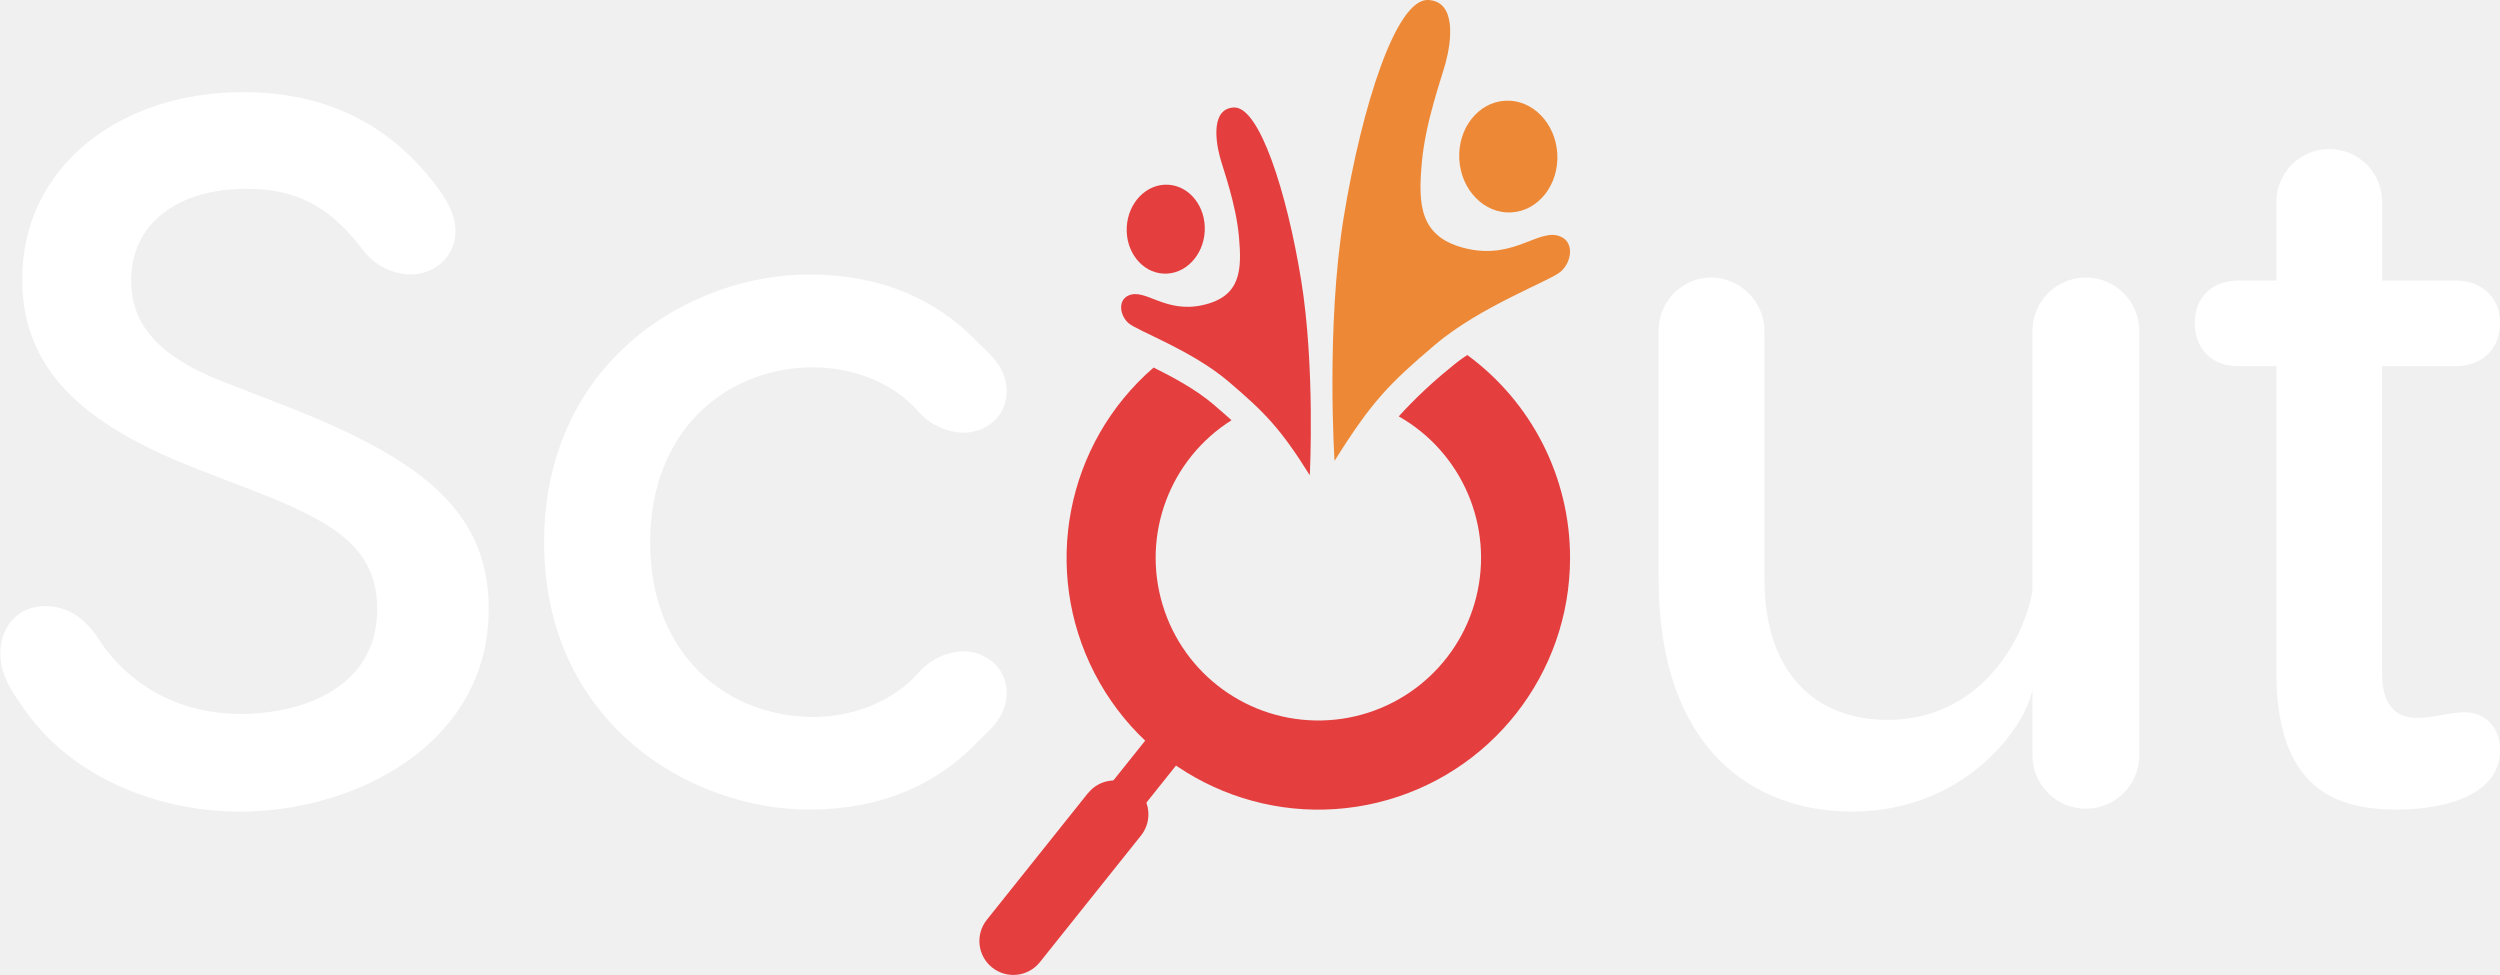
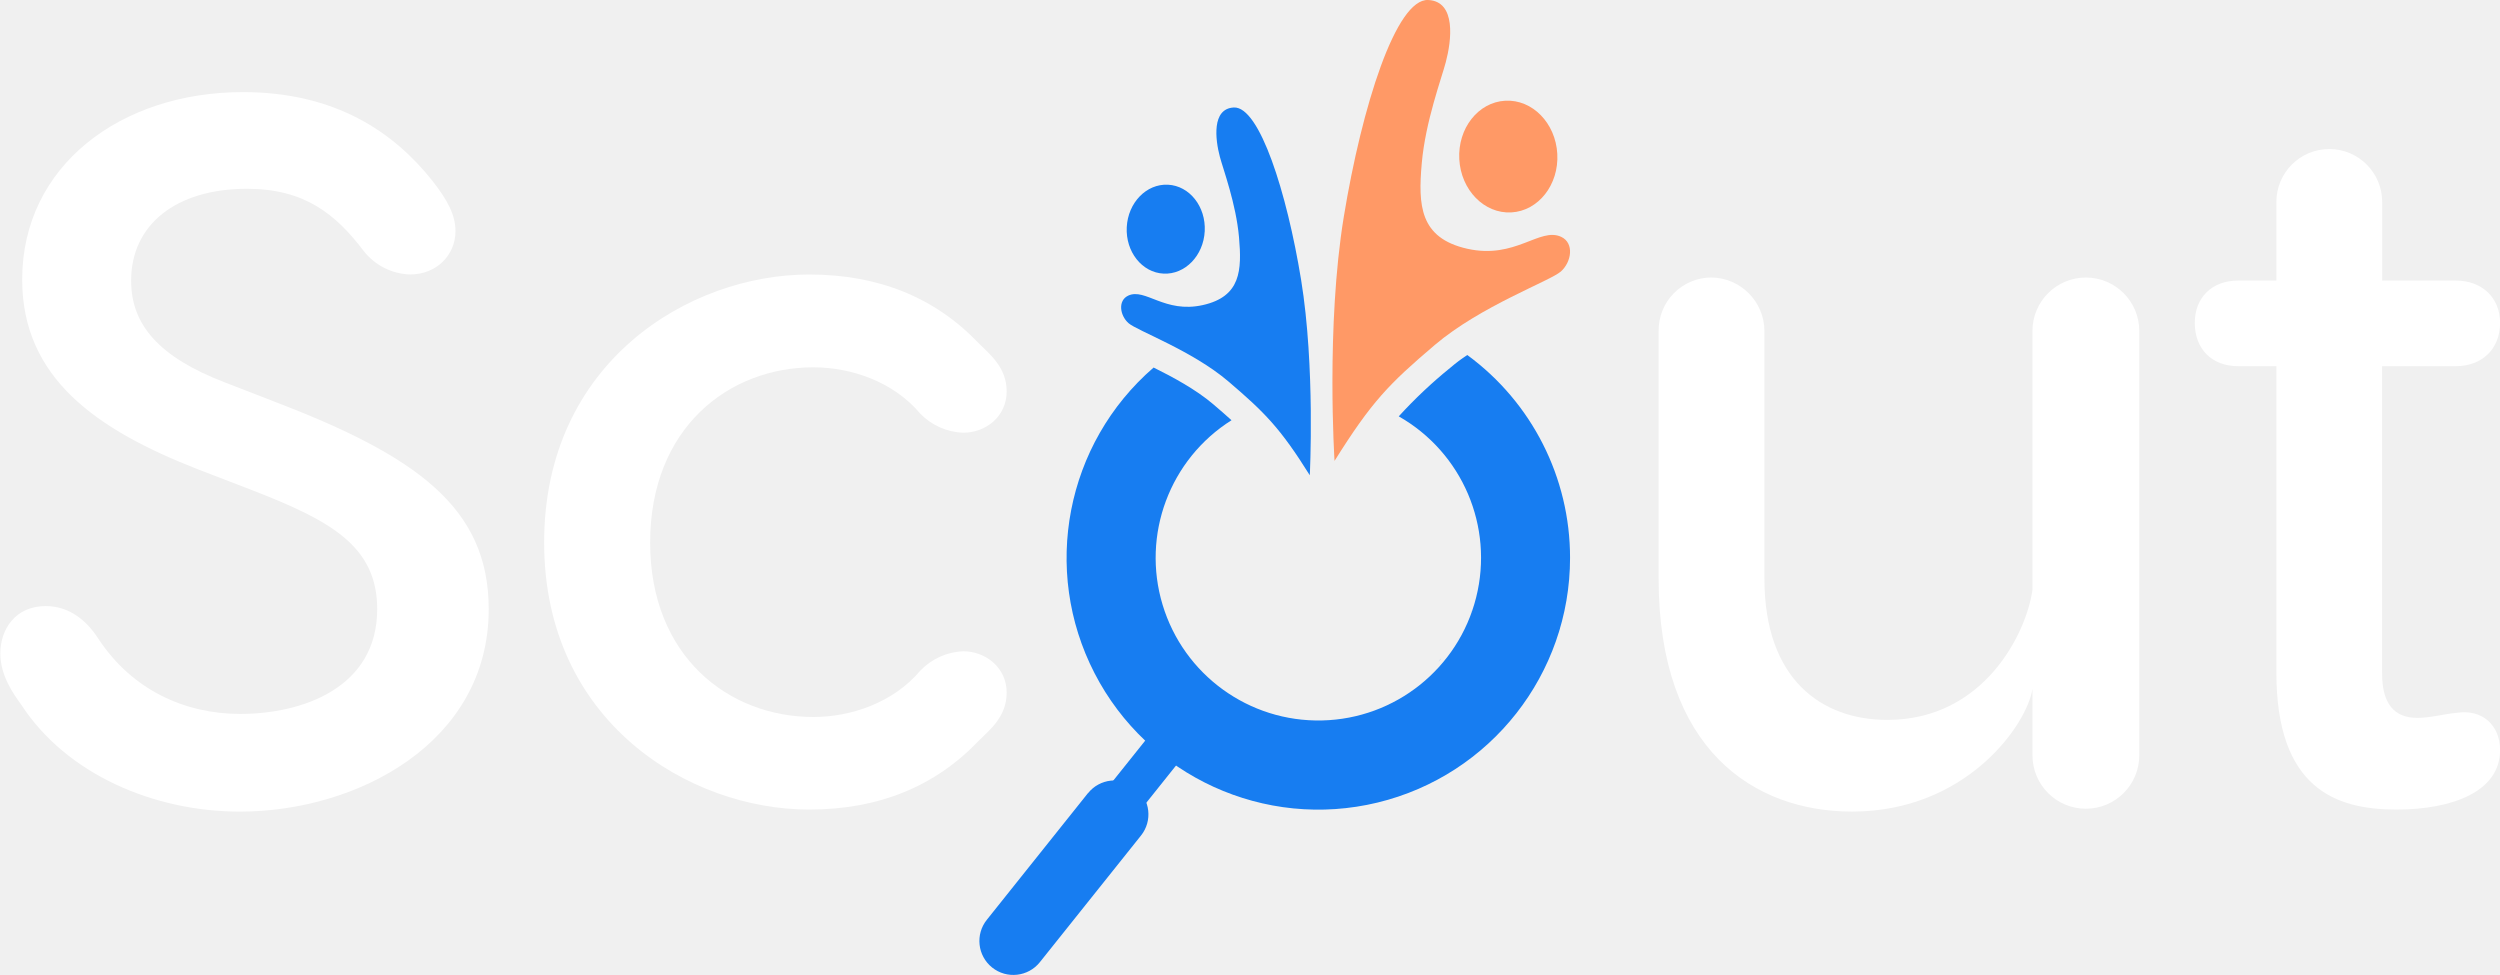
<svg xmlns="http://www.w3.org/2000/svg" viewBox="0 0 594.98 232.01">
  <defs>
-     <style>.cls-1{fill:#FFFFFF;}.cls-2{fill:#E53E3E;}.cls-3{fill:#ED8936;}</style>
+     <style>.cls-1{fill:#FFFFFF;}.cls-2{fill:#177df1;}.cls-3{fill:#f96;}</style>
  </defs>
  <g id="Layer_2" data-name="Layer 2">
    <g id="Layer_1-2" data-name="Layer 1">
      <path class="cls-1" d="M102.88,43c3.6,4.56,5.52,8.16,5.52,12,0,5.76-4.56,10.32-10.79,10.32a14.56,14.56,0,0,1-11-5.52c-6.72-8.87-14.15-14.87-27.82-14.87-17,0-27.58,8.63-27.58,21.83C31.18,77.32,37.89,85,53.48,91l11.75,4.55c33.82,12.95,51.08,25.19,51.08,49.41,0,31.89-31.41,48.2-59.23,48.2-20.39,0-41.25-8.87-52-25.42-1.92-2.64-5-6.95-5-12.23,0-5.76,3.6-11.27,10.79-11.27,5.76,0,9.84,3.6,12.47,7.67,8.16,12.47,20.87,18,33.82,18,14.87,0,32.61-6.24,32.61-24.94,0-15.11-11.27-21.11-29.73-28.3l-13-5C23,102.26,5.28,90,5.28,66.53c0-27.1,23.5-44.61,52.52-44.61C79.86,21.92,93.77,31.51,102.88,43Z" />
      <path class="cls-1" d="M239.58,164.85c0,5.76-4.08,8.88-6.72,11.51-10.31,10.8-23.74,16.31-40.29,16.31-28.54,0-63.07-20.86-63.07-63.55,0-42.93,34.53-63.79,63.07-63.79,16.55,0,30,5.51,40.29,16.3,2.64,2.64,6.72,5.76,6.72,11.52,0,6-5,9.83-10.31,9.83A14.87,14.87,0,0,1,219,98.42c-6.47-7.67-16.54-11-25.42-11-20.14,0-38.85,14.39-38.85,41.73,0,27.1,18.71,41.49,38.85,41.49,8.88,0,18.95-3.36,25.42-11A14.87,14.87,0,0,1,229.27,155C234.54,155,239.58,158.86,239.58,164.85Z" />
      <path class="cls-1" d="M394.74,137.75v-59a12.58,12.58,0,0,1,12.47-12.71,12.79,12.79,0,0,1,12.71,12.71v59c0,24,13.67,33.58,29.25,33.58,23,0,33.1-20.63,34.54-30.94V78.76a12.71,12.71,0,1,1,25.42,0v101a12.71,12.71,0,1,1-25.42,0V163.89c-1.2,8.4-15.59,29.26-42.93,29.26C417.52,193.15,394.74,178.52,394.74,137.75Z" />
      <path class="cls-1" d="M595,178.52c0,9.83-11.27,14.15-24.7,14.15-14.39,0-28.54-5-28.54-32.61V87.15h-9.11c-6.24,0-10.31-4.08-10.31-10.31,0-6,4.07-10.07,10.31-10.07h9.11V48.06a12.59,12.59,0,0,1,25.18,0V66.77h17.51c6.23,0,10.55,4.07,10.55,10.07,0,6.23-4.32,10.31-10.55,10.31H566.92V160.3c0,7.19,2.88,10.55,8.4,10.55,3.11,0,6.71-1,9.35-1.2C590.66,168.69,595,172.53,595,178.52Z" />
      <path class="cls-2" d="M373.66,132.76a59.91,59.91,0,1,1-99.11-45.29c4.52,2.24,10.05,5.21,14.17,8.72,1.63,1.39,3.07,2.64,4.37,3.82a38.72,38.72,0,1,0,39.8-.92,111.9,111.9,0,0,1,12.31-11.6c1.24-1.06,2.57-2.07,4-3A59.79,59.79,0,0,1,373.66,132.76Z" />
      <path class="cls-2" d="M274.87,133.47c0,.11,0,.23,0,.34v.62Z" />
      <path class="cls-2" d="M316.44,169.89h.37l-.52,0Z" />
      <path class="cls-2" d="M342.71,157l.28-.3-.63.78Z" />
      <path class="cls-2" d="M350.18,145.27h0a3.62,3.62,0,0,0-.17.87,4.48,4.48,0,0,1,.08-.64C350.13,145.42,350.16,145.34,350.18,145.27Z" />
      <path class="cls-2" d="M371.34,147.79a14.63,14.63,0,0,1-.22,1.81c-.11.36-.23.73-.36,1.09Z" />
      <path class="cls-2" d="M278.1,169.32h0L254,199.47a4.72,4.72,0,1,0,7.38,5.89h0l24.08-30.15a4.72,4.72,0,1,0-7.38-5.89Z" />
      <path class="cls-2" d="M258.94,188.74h0L234.86,218.9A8.07,8.07,0,1,0,247.47,229h0l24.08-30.15a8.07,8.07,0,1,0-12.61-10.08Z" />
      <path class="cls-2" d="M311.72,113.11s1.32-25.78-2.07-46.53-9.89-41.28-16-41c-5.34.26-4.41,7.68-3.33,11.74.82,3.06,3.85,11.2,4.55,19.11s.44,14.16-8.63,16.18-13.67-4.13-17.72-2.26c-2.53,1.18-2,4.73.05,6.55s15.17,6.53,23.79,13.89S304.69,101.86,311.72,113.11Z" />
      <ellipse class="cls-2" cx="278.55" cy="55.18" rx="10.58" ry="9.28" transform="matrix(0.05, -1, 1, 0.05, 208.33, 330.33)" />
      <path class="cls-3" d="M317.61,109.69s-2.07-32,2.2-58.08c4.31-26.31,12.45-52,20.1-51.61,6.71.33,5.54,9.67,4.18,14.78-1,3.85-4.84,14.1-5.72,24.06s-.55,17.82,10.87,20.37,17.2-5.21,22.3-2.85c3.18,1.48,2.47,6-.06,8.25s-19.11,8.22-30,17.48S326.47,95.52,317.61,109.69Z" />
      <ellipse class="cls-3" cx="358.96" cy="37.25" rx="11.68" ry="13.31" transform="translate(-1.49 19.54) rotate(-3.11)" />
    </g>
  </g>
</svg>
